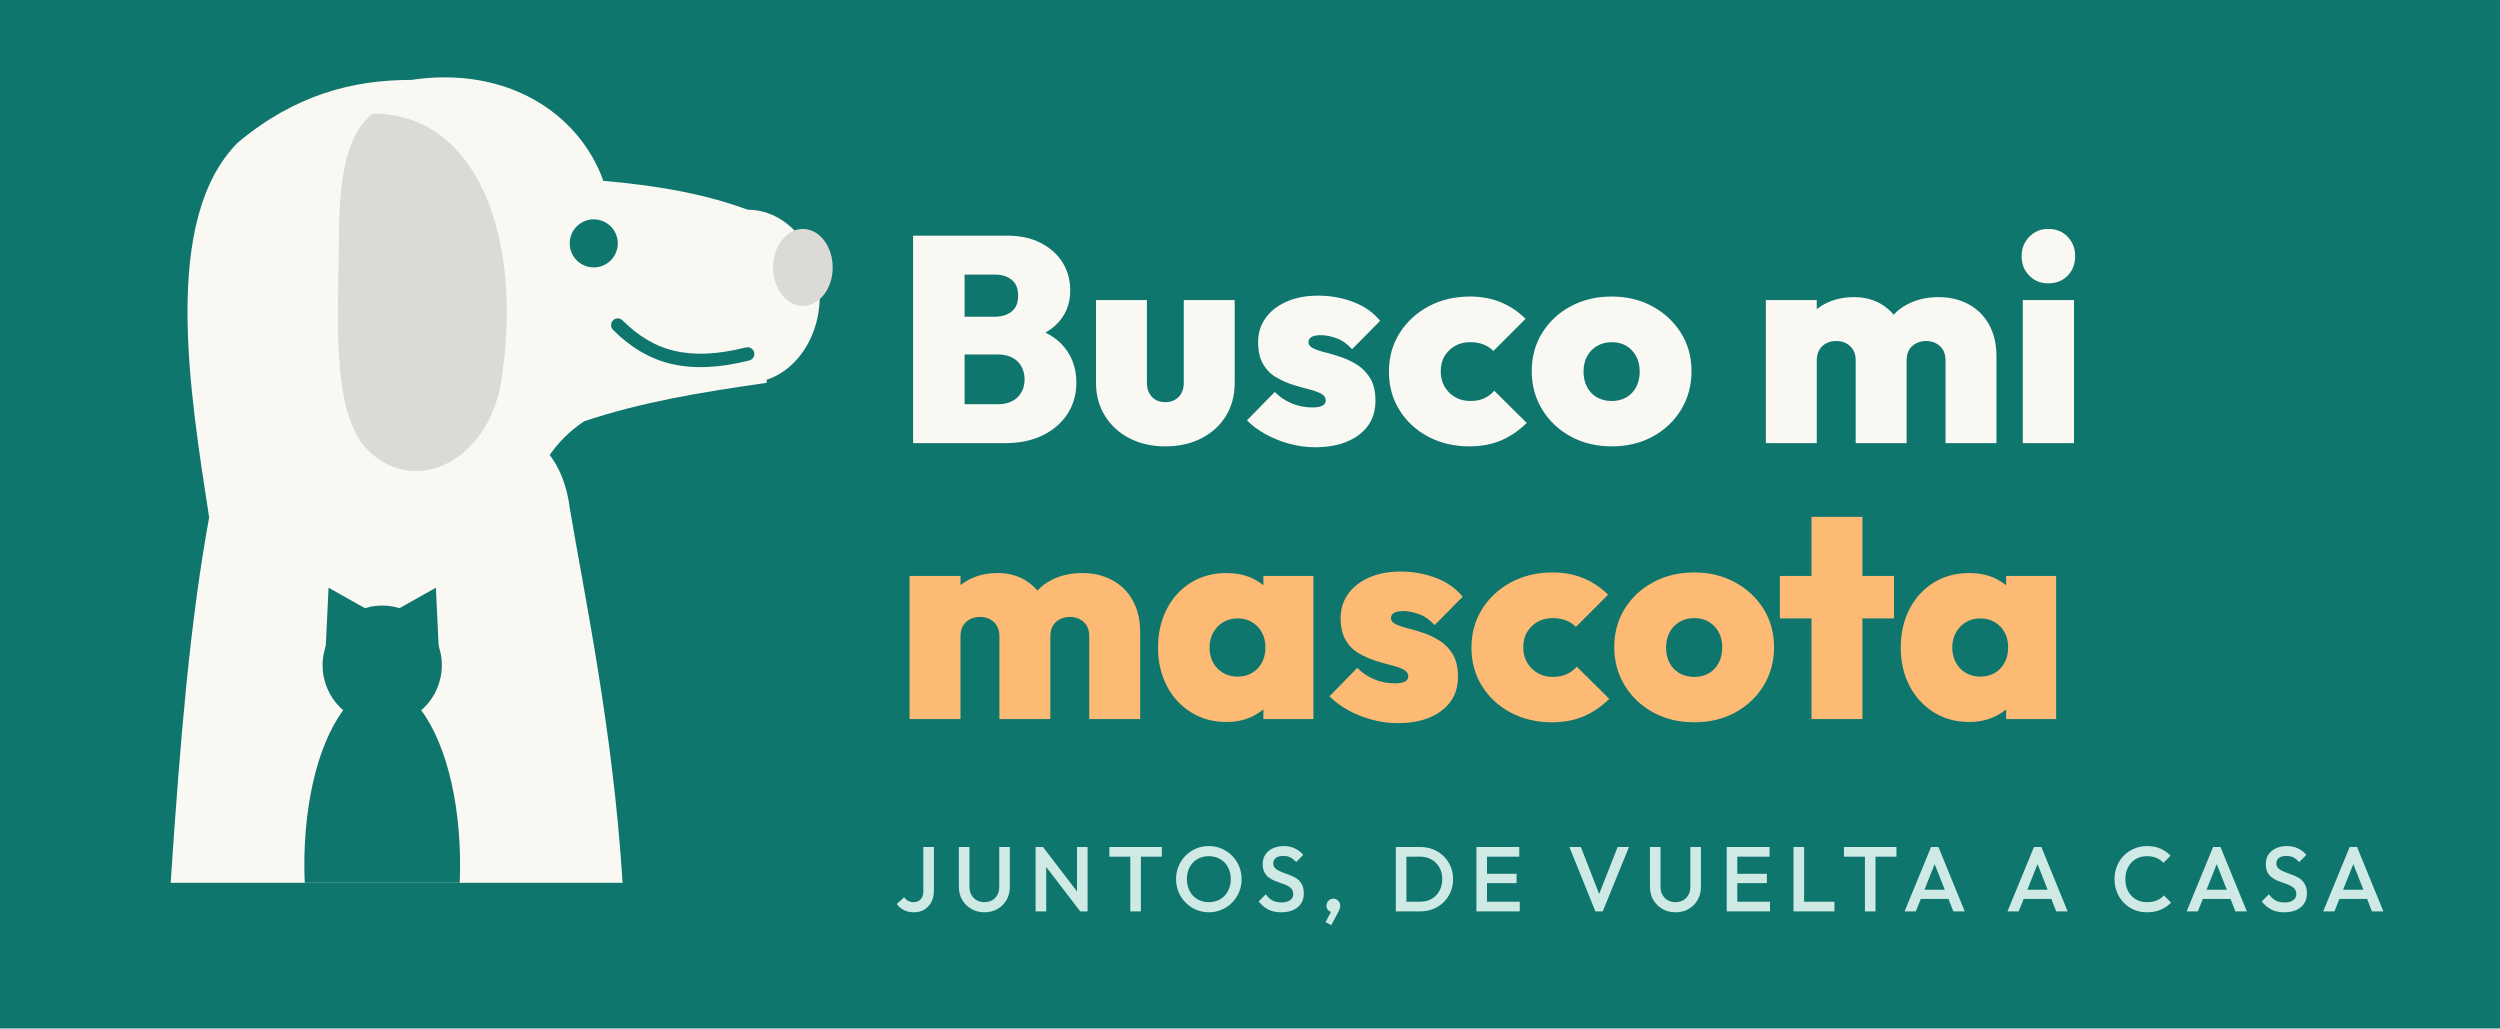
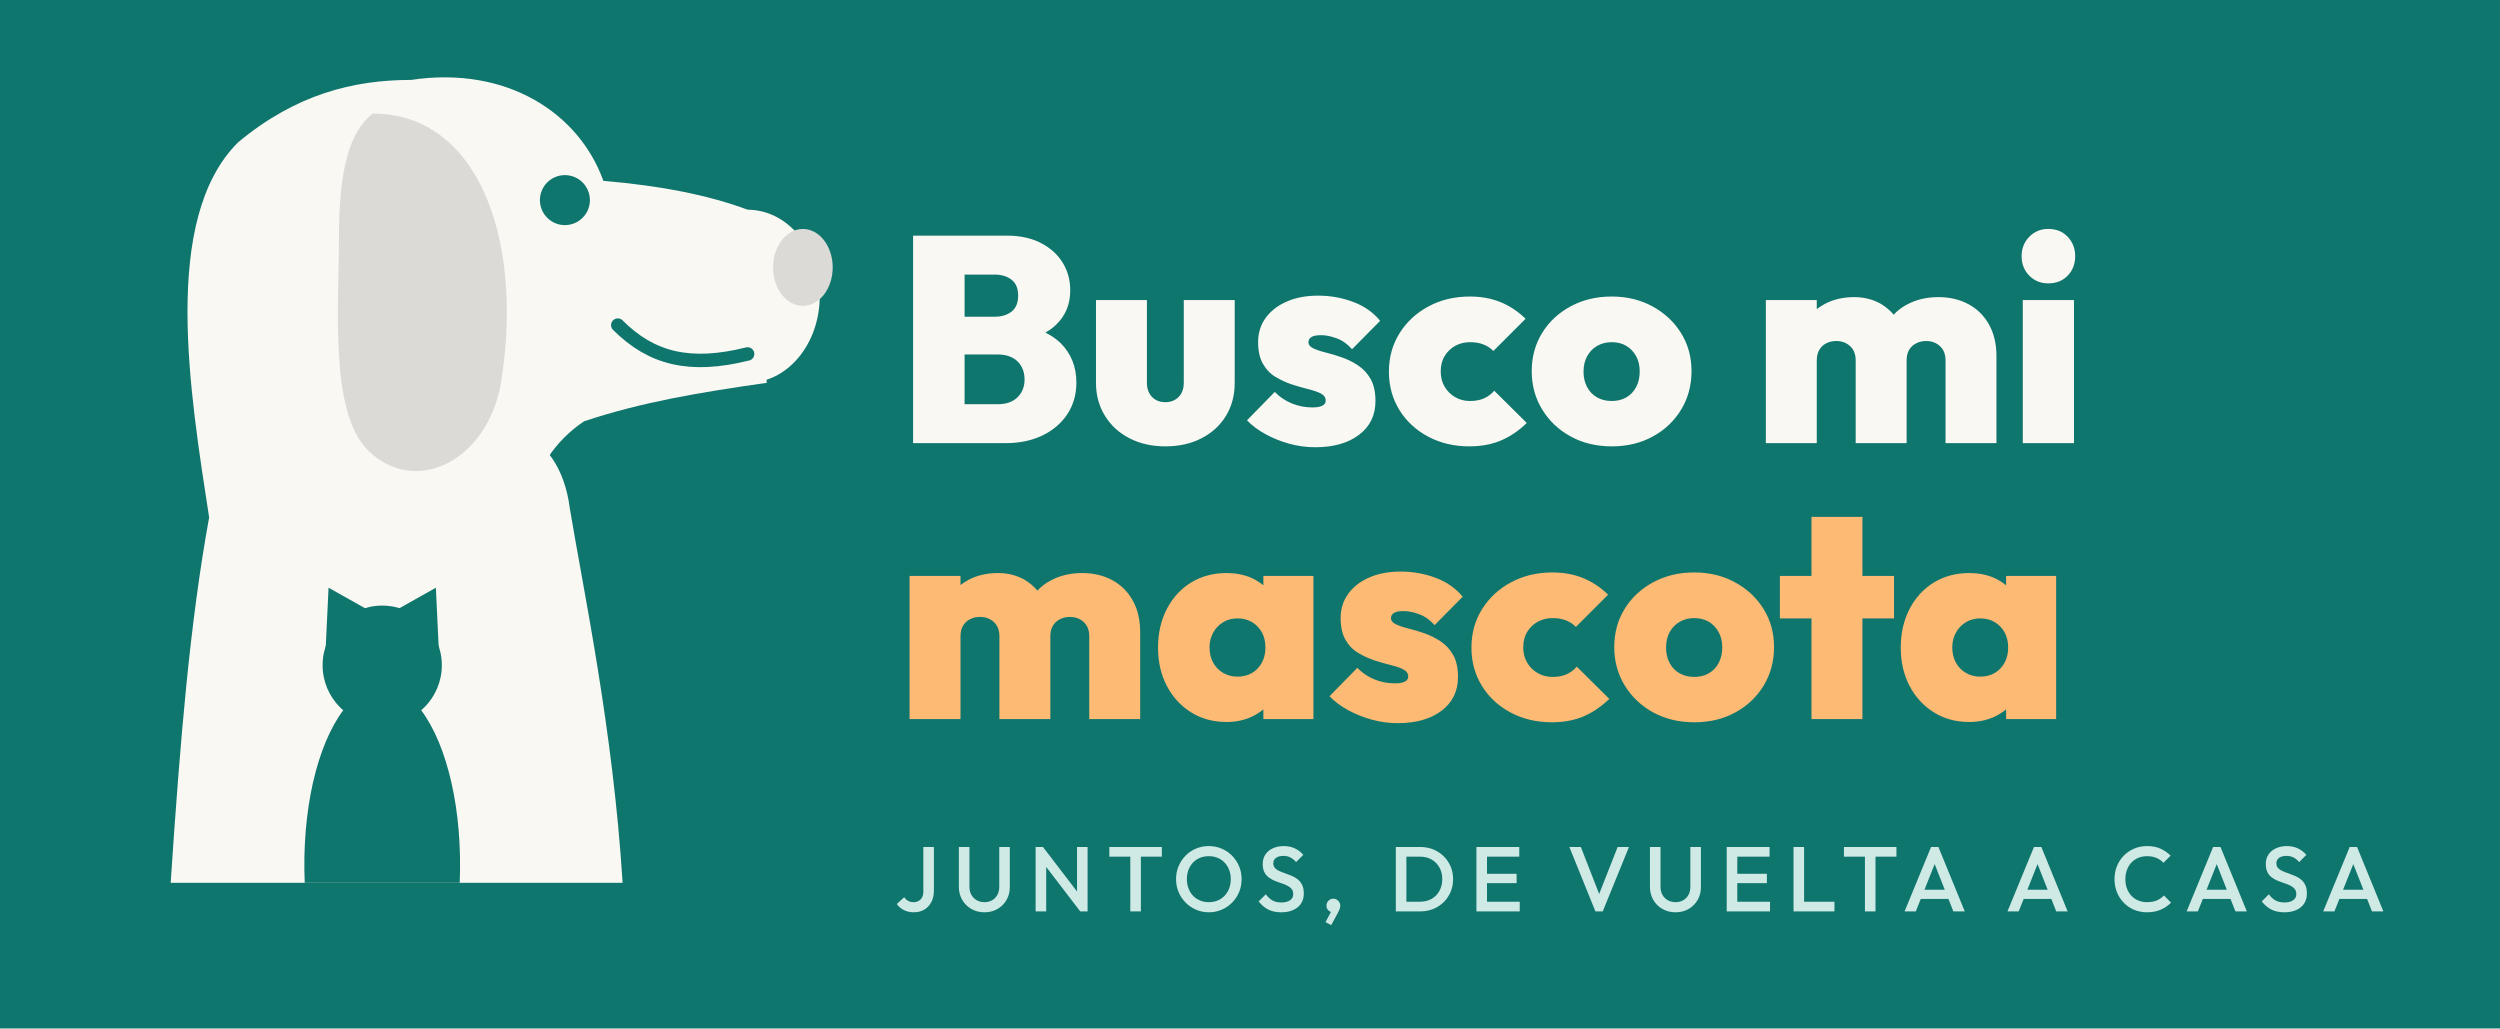
<svg xmlns="http://www.w3.org/2000/svg" viewBox="0 0 598 246" width="598" height="246" role="img" aria-label="Busco mi mascota. Juntos, de vuelta a casa">
  <rect width="598" height="246" fill="#0f766e" />
  <g transform="translate(0 8) scale(1.916667)">
    <defs>
      <mask id="k1" maskUnits="userSpaceOnUse" x="-20" y="-20" width="260" height="360">
        <rect x="-20" y="-20" width="260" height="360" fill="#fff" />
-         <circle cx="136" cy="67" r="5" fill="#000" />
+         <circle cx="130" cy="58" r="5.2" fill="#000" />
        <path d="M168 90 C156 93 148 91 141 84" fill="none" stroke="#000" stroke-width="2.8" stroke-linecap="round" />
        <g transform="translate(92 200) scale(.62) translate(-30 -100)">
          <g fill="#000">
            <circle cx="30" cy="27" r="20" />
            <path d="M11 22 L12 1 L28 10 Z" />
            <path d="M49 22 L48 1 L32 10 Z" />
            <path d="M17 42 C8 54 3 76 4 100 L56 100 C57 76 52 54 43 42 Z" />
          </g>
        </g>
      </mask>
    </defs>
    <g transform="translate(-7.5 -14) scale(.6)">
      <g mask="url(#k1)">
        <g fill="#faf8f3">
          <path d="M56 124 C52 98 46 62 62 46 C74 36 86 33 98 33 C118 30 133 40 138 54 C150 55 160 57 168 60 L172 96 C158 98 146 100 134 104 C128 108 124 114 122 122 L100 134 Z" />
          <ellipse cx="168" cy="78" rx="15" ry="18" />
          <path d="M56 124 C52 146 50 170 48 200 L142 200 C140 168 134 140 131 122 C130 114 126 108 120 106 L100 96 Z" />
          <ellipse cx="179.5" cy="72" rx="6.2" ry="8" fill="#dcdad6" />
          <path fill="#dcdad6" d="M90 40 C112 40 121 66 117 94 C115 112 99 120 89 110 C81 102 83 80 83 66 C83 52 85 44 90 40 Z" />
        </g>
      </g>
    </g>
  </g>
  <path fill="#faf8f3" d="M240.46 106L218.41 106L218.41 56.37L240.95 56.37Q245.57 56.37 248.97 58.12Q252.36 59.87 254.18 62.81Q256 65.75 256 69.46L256 69.46Q256 74.43 252.64 77.65L252.64 77.65Q251.52 78.77 250.05 79.54L250.05 79.54Q252.15 80.59 253.69 82.06L253.69 82.06Q257.47 85.84 257.47 91.51L257.47 91.51Q257.47 95.71 255.37 98.97Q253.27 102.22 249.46 104.11Q245.64 106 240.46 106L240.46 106M238.71 84.79L230.73 84.79L230.73 96.69L238.71 96.69Q241.65 96.69 243.37 95.05Q245.08 93.4 245.08 90.74L245.08 90.74Q245.08 88.99 244.31 87.63Q243.54 86.26 242.11 85.53Q240.67 84.79 238.71 84.79L238.71 84.79M237.94 65.68L230.73 65.68L230.73 75.76L237.94 75.76Q240.39 75.76 241.97 74.53Q243.54 73.31 243.54 70.72Q243.54 68.13 241.97 66.91Q240.39 65.68 237.94 65.68L237.94 65.68M278.75 106.77L278.75 106.77Q273.92 106.77 270.18 104.84Q266.43 102.92 264.3 99.45Q262.16 95.99 262.16 91.58L262.16 91.58L262.16 71.77L274.34 71.77L274.34 91.58Q274.34 92.98 274.9 94.03Q275.46 95.08 276.44 95.64Q277.42 96.2 278.75 96.2L278.75 96.2Q280.71 96.2 281.94 94.94Q283.16 93.68 283.16 91.58L283.16 91.58L283.16 71.77L295.34 71.77L295.34 91.58Q295.34 96.06 293.24 99.49Q291.14 102.92 287.39 104.84Q283.65 106.77 278.75 106.77M314.59 106.98L314.59 106.98Q311.44 106.98 308.39 106.14Q305.35 105.3 302.73 103.86Q300.1 102.43 298.28 100.54L298.28 100.54L304.93 93.75Q306.61 95.5 308.95 96.48Q311.3 97.46 313.96 97.46L313.96 97.46Q315.5 97.46 316.31 97.04Q317.11 96.62 317.11 95.85L317.11 95.85Q317.11 94.73 315.95 94.13Q314.8 93.54 312.94 93.08Q311.09 92.63 309.06 91.97Q307.03 91.3 305.14 90.18Q303.25 89.06 302.1 87.03Q300.94 85 300.94 81.85L300.94 81.85Q300.94 78.56 302.73 76.07Q304.51 73.59 307.73 72.16Q310.95 70.72 315.29 70.72L315.29 70.72Q319.7 70.72 323.69 72.22Q327.68 73.73 330.13 76.74L330.13 76.74L323.41 83.53Q321.73 81.64 319.7 80.91Q317.67 80.17 315.99 80.17L315.99 80.17Q314.38 80.17 313.68 80.63Q312.98 81.08 312.98 81.85L312.98 81.85Q312.98 82.76 314.13 83.32Q315.29 83.88 317.14 84.33Q319 84.79 321 85.49Q322.99 86.19 324.85 87.41Q326.7 88.64 327.86 90.67Q329.01 92.7 329.01 95.92L329.01 95.92Q329.01 101.03 325.09 104Q321.17 106.98 314.59 106.98M351.48 106.77L351.48 106.77Q346.02 106.77 341.65 104.46Q337.27 102.15 334.75 98.09Q332.23 94.03 332.23 88.92L332.23 88.92Q332.23 83.74 334.79 79.68Q337.34 75.62 341.72 73.28Q346.09 70.93 351.62 70.93L351.62 70.93Q355.61 70.93 358.9 72.26Q362.19 73.59 364.92 76.25L364.92 76.25L357.22 83.95Q356.17 82.9 354.81 82.38Q353.44 81.85 351.62 81.85L351.62 81.85Q349.66 81.85 348.09 82.72Q346.51 83.6 345.57 85.14Q344.62 86.68 344.62 88.85L344.62 88.85Q344.62 90.95 345.57 92.53Q346.51 94.1 348.09 95.01Q349.66 95.92 351.62 95.92L351.62 95.92Q353.58 95.92 354.98 95.29Q356.38 94.66 357.43 93.47L357.43 93.47L365.2 101.17Q362.33 103.97 359.01 105.37Q355.68 106.77 351.48 106.77M385.57 106.77L385.57 106.77Q380.04 106.77 375.74 104.42Q371.43 102.08 368.91 97.98Q366.39 93.89 366.39 88.78L366.39 88.78Q366.39 83.67 368.88 79.64Q371.36 75.62 375.7 73.28Q380.04 70.93 385.5 70.93L385.5 70.93Q390.96 70.93 395.26 73.28Q399.57 75.62 402.09 79.64Q404.61 83.67 404.61 88.78L404.61 88.78Q404.61 93.89 402.13 97.98Q399.64 102.08 395.33 104.42Q391.03 106.77 385.57 106.77M385.5 95.92L385.5 95.92Q387.53 95.92 389.03 95.05Q390.54 94.17 391.38 92.56Q392.22 90.95 392.22 88.85L392.22 88.85Q392.22 86.75 391.35 85.17Q390.47 83.6 389 82.72Q387.53 81.85 385.5 81.85L385.5 81.85Q383.54 81.85 382 82.76Q380.46 83.67 379.62 85.25Q378.78 86.82 378.78 88.92L378.78 88.92Q378.78 90.95 379.62 92.56Q380.46 94.17 382 95.05Q383.54 95.92 385.5 95.92M434.57 106L422.39 106L422.39 71.77L434.57 71.77L434.57 73.94Q435.48 73.24 436.53 72.68L436.53 72.68Q439.61 71.07 443.53 71.07L443.53 71.07Q447.03 71.07 449.9 72.68L449.9 72.68Q451.65 73.73 452.98 75.27L452.98 75.27Q454.31 73.8 456.2 72.82L456.2 72.82Q459.49 71.07 463.69 71.07L463.69 71.07Q467.68 71.07 470.83 72.75Q473.98 74.43 475.76 77.61Q477.55 80.8 477.55 85.21L477.55 85.21L477.55 106L465.37 106L465.37 86.19Q465.37 84.02 464.04 82.8Q462.71 81.57 460.75 81.57L460.75 81.57Q459.42 81.57 458.33 82.13Q457.25 82.69 456.65 83.7Q456.06 84.72 456.06 86.19L456.06 86.19L456.06 106L443.88 106L443.88 86.19Q443.88 84.02 442.55 82.8Q441.22 81.57 439.26 81.57L439.26 81.57Q437.86 81.57 436.81 82.13Q435.76 82.69 435.17 83.7Q434.57 84.72 434.57 86.19L434.57 86.19L434.57 106M496.1 106L483.85 106L483.85 71.77L496.1 71.77L496.1 106M489.94 67.78L489.94 67.78Q487.21 67.78 485.39 65.92Q483.57 64.07 483.57 61.27L483.57 61.27Q483.57 58.54 485.39 56.65Q487.21 54.76 489.94 54.76L489.94 54.76Q492.81 54.76 494.6 56.65Q496.38 58.54 496.38 61.27L496.38 61.27Q496.38 64.07 494.6 65.92Q492.81 67.78 489.94 67.78" />
  <path fill="#fdba74" d="M229.75 172L217.57 172L217.57 137.77L229.75 137.77L229.75 139.94Q230.66 139.24 231.71 138.68L231.71 138.68Q234.79 137.07 238.71 137.07L238.71 137.07Q242.21 137.07 245.08 138.68L245.08 138.68Q246.83 139.73 248.16 141.27L248.16 141.27Q249.49 139.8 251.38 138.82L251.38 138.82Q254.67 137.07 258.87 137.07L258.87 137.07Q262.86 137.07 266.01 138.75Q269.16 140.43 270.94 143.62Q272.73 146.8 272.73 151.21L272.73 151.21L272.73 172L260.55 172L260.55 152.19Q260.55 150.02 259.22 148.79Q257.89 147.57 255.93 147.57L255.93 147.57Q254.6 147.57 253.51 148.13Q252.43 148.69 251.84 149.7Q251.24 150.72 251.24 152.19L251.24 152.19L251.24 172L239.06 172L239.06 152.19Q239.06 150.02 237.73 148.79Q236.4 147.57 234.44 147.57L234.44 147.57Q233.04 147.57 231.99 148.13Q230.94 148.69 230.34 149.7Q229.75 150.72 229.75 152.19L229.75 152.19L229.75 172M293.38 172.7L293.38 172.7Q288.62 172.7 284.91 170.39Q281.2 168.08 279.1 164.06Q277 160.03 277 154.92L277 154.92Q277 149.74 279.1 145.68Q281.2 141.62 284.91 139.34Q288.62 137.07 293.38 137.07L293.38 137.07Q296.6 137.07 299.26 138.19L299.26 138.19Q300.94 138.96 302.2 140.01L302.2 140.01L302.2 137.77L314.17 137.77L314.17 172L302.2 172L302.2 169.69Q300.94 170.74 299.26 171.51L299.26 171.51Q296.6 172.7 293.38 172.7M295.97 161.85L295.97 161.85Q298.98 161.85 300.84 159.89Q302.69 157.93 302.69 154.85L302.69 154.85Q302.69 152.82 301.85 151.28Q301.01 149.74 299.51 148.83Q298 147.92 296.04 147.92Q294.08 147.92 292.58 148.83Q291.07 149.74 290.2 151.31Q289.32 152.89 289.32 154.85L289.32 154.85Q289.32 156.88 290.16 158.45Q291 160.03 292.54 160.94Q294.08 161.85 295.97 161.85M334.33 172.98L334.33 172.98Q331.18 172.98 328.13 172.14Q325.09 171.3 322.47 169.87Q319.84 168.43 318.02 166.54L318.02 166.54L324.67 159.75Q326.35 161.5 328.69 162.48Q331.04 163.46 333.7 163.46L333.7 163.46Q335.24 163.46 336.05 163.04Q336.85 162.62 336.85 161.85L336.85 161.85Q336.85 160.73 335.69 160.13Q334.54 159.54 332.69 159.09Q330.83 158.63 328.8 157.97Q326.77 157.3 324.88 156.18Q322.99 155.06 321.84 153.03Q320.68 151 320.68 147.85L320.68 147.85Q320.68 144.56 322.47 142.07Q324.25 139.59 327.47 138.16Q330.69 136.72 335.03 136.72L335.03 136.72Q339.44 136.72 343.43 138.22Q347.42 139.73 349.87 142.74L349.87 142.74L343.15 149.53Q341.47 147.64 339.44 146.91Q337.41 146.17 335.73 146.17L335.73 146.17Q334.12 146.17 333.42 146.63Q332.72 147.08 332.72 147.85L332.72 147.85Q332.72 148.76 333.88 149.32Q335.03 149.88 336.88 150.34Q338.74 150.79 340.74 151.49Q342.73 152.19 344.59 153.41Q346.44 154.64 347.6 156.67Q348.75 158.7 348.75 161.92L348.75 161.92Q348.75 167.03 344.83 170Q340.91 172.98 334.33 172.98M371.22 172.77L371.22 172.77Q365.76 172.77 361.39 170.46Q357.01 168.15 354.49 164.09Q351.97 160.03 351.97 154.92L351.97 154.92Q351.97 149.74 354.53 145.68Q357.08 141.62 361.46 139.28Q365.83 136.93 371.36 136.93L371.36 136.93Q375.35 136.93 378.64 138.26Q381.93 139.59 384.66 142.25L384.66 142.25L376.96 149.95Q375.91 148.9 374.55 148.38Q373.18 147.85 371.36 147.85L371.36 147.85Q369.4 147.85 367.83 148.72Q366.25 149.6 365.31 151.14Q364.36 152.68 364.36 154.85L364.36 154.85Q364.36 156.95 365.31 158.53Q366.25 160.1 367.83 161.01Q369.4 161.92 371.36 161.92L371.36 161.92Q373.32 161.92 374.72 161.29Q376.12 160.66 377.17 159.47L377.17 159.47L384.94 167.17Q382.07 169.97 378.75 171.37Q375.42 172.77 371.22 172.77M405.31 172.77L405.31 172.77Q399.78 172.77 395.48 170.43Q391.17 168.08 388.65 163.99Q386.13 159.89 386.13 154.78L386.13 154.78Q386.13 149.67 388.62 145.64Q391.1 141.62 395.44 139.28Q399.78 136.93 405.24 136.93L405.24 136.93Q410.7 136.93 415 139.28Q419.31 141.62 421.83 145.64Q424.35 149.67 424.35 154.78L424.35 154.78Q424.35 159.89 421.87 163.99Q419.38 168.08 415.07 170.43Q410.77 172.77 405.31 172.77M405.24 161.92L405.24 161.92Q407.27 161.92 408.77 161.04Q410.28 160.17 411.12 158.56Q411.96 156.95 411.96 154.85L411.96 154.85Q411.96 152.75 411.09 151.18Q410.21 149.6 408.74 148.72Q407.27 147.85 405.24 147.85L405.24 147.85Q403.28 147.85 401.74 148.76Q400.2 149.67 399.36 151.25Q398.52 152.82 398.52 154.92L398.52 154.92Q398.52 156.95 399.36 158.56Q400.2 160.17 401.74 161.04Q403.28 161.92 405.24 161.92M445.49 172L433.31 172L433.31 147.92L425.75 147.92L425.75 137.77L433.31 137.77L433.31 123.63L445.49 123.63L445.49 137.77L453.05 137.77L453.05 147.92L445.49 147.92L445.49 172M471.04 172.7L471.04 172.7Q466.28 172.7 462.57 170.39Q458.86 168.08 456.76 164.06Q454.66 160.03 454.66 154.92L454.66 154.92Q454.66 149.74 456.76 145.68Q458.86 141.62 462.57 139.34Q466.28 137.07 471.04 137.07L471.04 137.07Q474.26 137.07 476.92 138.19L476.92 138.19Q478.6 138.96 479.86 140.01L479.86 140.01L479.86 137.77L491.83 137.77L491.83 172L479.86 172L479.86 169.69Q478.6 170.74 476.92 171.51L476.92 171.51Q474.26 172.7 471.04 172.7M473.63 161.85L473.63 161.85Q476.64 161.85 478.5 159.89Q480.35 157.93 480.35 154.85L480.35 154.85Q480.35 152.82 479.51 151.28Q478.67 149.74 477.17 148.83Q475.66 147.92 473.7 147.92Q471.74 147.92 470.24 148.83Q468.73 149.74 467.86 151.31Q466.98 152.89 466.98 154.85L466.98 154.85Q466.98 156.88 467.82 158.45Q468.66 160.03 470.2 160.94Q471.74 161.85 473.63 161.85" />
  <path fill="#cfe9e5" d="M218.58 218.22L218.58 218.22Q217.23 218.22 216.19 217.68Q215.14 217.14 214.51 216.24L214.51 216.24L216.29 214.61Q216.66 215.18 217.23 215.49Q217.81 215.8 218.49 215.8L218.49 215.8Q219.24 215.8 219.76 215.49Q220.29 215.18 220.58 214.61Q220.86 214.04 220.86 213.25L220.86 213.25L220.86 202.6L223.39 202.6L223.39 213.05Q223.39 214.59 222.79 215.76Q222.18 216.92 221.11 217.57Q220.03 218.22 218.58 218.22M235.48 218.22L235.48 218.22Q233.74 218.22 232.36 217.43Q230.97 216.64 230.17 215.26Q229.36 213.89 229.36 212.15L229.36 212.15L229.36 202.6L231.89 202.6L231.89 212.13Q231.89 213.25 232.37 214.07Q232.84 214.9 233.65 215.35Q234.47 215.8 235.48 215.8L235.48 215.8Q236.51 215.8 237.31 215.35Q238.1 214.9 238.56 214.07Q239.02 213.25 239.02 212.15L239.02 212.15L239.02 202.6L241.55 202.6L241.55 212.17Q241.55 213.91 240.76 215.27Q239.97 216.64 238.6 217.43Q237.24 218.22 235.48 218.22M250.25 218L247.72 218L247.72 202.6L249.48 202.6L257.62 213.23L257.62 202.6L260.15 202.6L260.15 218L258.39 218L250.25 207.37L250.25 218M272.9 218L270.37 218L270.37 204.91L265.35 204.91L265.35 202.6L277.91 202.6L277.91 204.91L272.9 204.91L272.9 218M289.18 218.22L289.18 218.22Q287.53 218.22 286.1 217.6Q284.67 216.99 283.6 215.9Q282.52 214.81 281.91 213.37Q281.31 211.93 281.31 210.28L281.31 210.28Q281.31 208.63 281.91 207.2Q282.52 205.77 283.58 204.68Q284.65 203.59 286.07 202.99Q287.49 202.38 289.14 202.38L289.14 202.38Q290.79 202.38 292.21 202.99Q293.63 203.59 294.71 204.68Q295.78 205.77 296.39 207.21Q296.99 208.65 296.99 210.3L296.99 210.3Q296.99 211.95 296.39 213.39Q295.78 214.83 294.72 215.91Q293.65 216.99 292.23 217.6Q290.81 218.22 289.18 218.22M289.14 215.8L289.14 215.8Q290.7 215.8 291.88 215.1Q293.06 214.39 293.73 213.15Q294.4 211.91 294.4 210.28L294.4 210.28Q294.4 209.07 294.01 208.07Q293.63 207.07 292.92 206.33Q292.22 205.59 291.26 205.2Q290.31 204.8 289.14 204.8L289.14 204.8Q287.6 204.8 286.42 205.49Q285.25 206.19 284.57 207.42Q283.9 208.65 283.9 210.28L283.9 210.28Q283.9 211.49 284.29 212.51Q284.67 213.53 285.37 214.26Q286.06 214.99 287.03 215.39Q288 215.8 289.14 215.8M306.46 218.22L306.46 218.22Q304.64 218.22 303.36 217.56Q302.08 216.9 301.07 215.62L301.07 215.62L302.79 213.91Q303.43 214.83 304.31 215.35Q305.19 215.87 306.55 215.87L306.55 215.87Q307.83 215.87 308.58 215.34Q309.34 214.81 309.34 213.89L309.34 213.89Q309.34 213.12 308.95 212.63Q308.55 212.15 307.9 211.83Q307.25 211.51 306.47 211.26Q305.69 211 304.91 210.69Q304.13 210.37 303.48 209.88Q302.83 209.4 302.44 208.63Q302.04 207.86 302.04 206.67L302.04 206.67Q302.04 205.31 302.71 204.35Q303.38 203.39 304.53 202.89Q305.67 202.38 307.08 202.38L307.08 202.38Q308.6 202.38 309.8 202.97Q310.99 203.57 311.74 204.49L311.74 204.49L310.03 206.21Q309.37 205.46 308.65 205.1Q307.94 204.73 307.01 204.73L307.01 204.73Q305.87 204.73 305.22 205.2Q304.57 205.66 304.57 206.49L304.57 206.49Q304.57 207.2 304.97 207.63Q305.36 208.06 306.01 208.35Q306.66 208.65 307.44 208.91Q308.22 209.18 309 209.51Q309.78 209.84 310.43 210.35Q311.08 210.87 311.48 211.69Q311.87 212.5 311.87 213.73L311.87 213.73Q311.87 215.8 310.41 217.01Q308.95 218.22 306.46 218.22M318.42 221.3L317.07 220.57L318.37 218.13Q318.02 218.04 317.73 217.74L317.73 217.74Q317.29 217.32 317.29 216.66L317.29 216.66Q317.29 215.95 317.77 215.46Q318.24 214.96 318.94 214.96L318.94 214.96Q319.6 214.96 320.1 215.46Q320.59 215.95 320.59 216.66L320.59 216.66Q320.59 216.94 320.47 217.33Q320.35 217.71 320.04 218.31L320.04 218.31L318.42 221.3M339.77 218L333.88 218L333.88 202.6L339.73 202.6Q341.4 202.6 342.83 203.18Q344.26 203.77 345.33 204.81Q346.39 205.86 346.99 207.25Q347.58 208.65 347.58 210.3L347.58 210.3Q347.58 211.93 346.99 213.34Q346.39 214.74 345.34 215.79Q344.28 216.83 342.85 217.42Q341.42 218 339.77 218L339.77 218M339.66 204.91L336.41 204.91L336.41 215.69L339.66 215.69Q341.25 215.69 342.44 215.01Q343.64 214.33 344.31 213.1Q344.99 211.88 344.99 210.28L344.99 210.28Q344.99 208.69 344.3 207.48Q343.62 206.27 342.42 205.59Q341.22 204.91 339.66 204.91L339.66 204.91M363.52 218L353.16 218L353.16 202.6L363.41 202.6L363.41 204.91L355.69 204.91L355.69 209.02L362.77 209.02L362.77 211.25L355.69 211.25L355.69 215.69L363.52 215.69L363.52 218M383.38 218L381.62 218L375.39 202.6L378.14 202.6L382.52 213.84L386.94 202.6L389.65 202.6L383.38 218M400.79 218.22L400.79 218.22Q399.05 218.22 397.66 217.43Q396.28 216.64 395.47 215.26Q394.67 213.89 394.67 212.15L394.67 212.15L394.67 202.6L397.2 202.6L397.2 212.13Q397.2 213.25 397.67 214.07Q398.15 214.9 398.96 215.35Q399.78 215.8 400.79 215.8L400.79 215.8Q401.82 215.8 402.61 215.35Q403.41 214.9 403.87 214.07Q404.33 213.25 404.33 212.15L404.33 212.15L404.33 202.6L406.86 202.6L406.86 212.17Q406.86 213.91 406.07 215.27Q405.28 216.64 403.91 217.43Q402.55 218.22 400.79 218.22M423.39 218L413.03 218L413.03 202.6L423.28 202.6L423.28 204.91L415.56 204.91L415.56 209.02L422.64 209.02L422.64 211.25L415.56 211.25L415.56 215.69L423.39 215.69L423.39 218M438.8 218L429.01 218L429.01 202.6L431.54 202.6L431.54 215.69L438.8 215.69L438.8 218M448.62 218L446.09 218L446.09 204.91L441.07 204.91L441.07 202.6L453.63 202.6L453.63 204.91L448.62 204.91L448.62 218M458.26 218L455.58 218L461.91 202.6L463.67 202.6L469.97 218L467.24 218L466.07 215.03L459.45 215.03L458.26 218M460.33 212.83L465.19 212.83L462.77 206.69L460.33 212.83M482.87 218L480.19 218L486.53 202.6L488.29 202.6L494.58 218L491.85 218L490.68 215.03L484.06 215.03L482.87 218M484.94 212.83L489.8 212.83L487.38 206.69L484.94 212.83M513.56 218.22L513.56 218.22Q511.89 218.22 510.47 217.62Q509.05 217.01 507.99 215.92Q506.94 214.83 506.36 213.39Q505.79 211.95 505.79 210.3L505.79 210.3Q505.79 208.65 506.36 207.21Q506.94 205.77 507.99 204.69Q509.05 203.61 510.47 203Q511.89 202.38 513.56 202.38L513.56 202.38Q515.43 202.38 516.79 203Q518.16 203.61 519.21 204.67L519.21 204.67L517.5 206.38Q516.81 205.64 515.84 205.22Q514.86 204.8 513.56 204.8L513.56 204.8Q512.41 204.8 511.47 205.2Q510.52 205.59 509.83 206.33Q509.14 207.07 508.76 208.08Q508.39 209.09 508.39 210.3L508.39 210.3Q508.39 211.51 508.76 212.52Q509.14 213.53 509.83 214.27Q510.52 215.01 511.47 215.4Q512.41 215.8 513.56 215.8L513.56 215.8Q514.97 215.8 515.94 215.37Q516.92 214.94 517.61 214.19L517.61 214.19L519.32 215.91Q518.27 216.99 516.84 217.6Q515.41 218.22 513.56 218.22M525.73 218L523.05 218L529.38 202.6L531.14 202.6L537.44 218L534.71 218L533.54 215.03L526.92 215.03L525.73 218M527.8 212.83L532.66 212.83L530.24 206.69L527.8 212.83M546.4 218.22L546.4 218.22Q544.57 218.22 543.3 217.56Q542.02 216.9 541.01 215.62L541.01 215.62L542.72 213.91Q543.36 214.83 544.24 215.35Q545.12 215.87 546.49 215.87L546.49 215.87Q547.76 215.87 548.52 215.34Q549.28 214.81 549.28 213.89L549.28 213.89Q549.28 213.12 548.88 212.63Q548.49 212.15 547.84 211.83Q547.19 211.51 546.41 211.26Q545.63 211 544.85 210.69Q544.07 210.37 543.42 209.88Q542.77 209.4 542.37 208.63Q541.98 207.86 541.98 206.67L541.98 206.67Q541.98 205.31 542.65 204.35Q543.32 203.39 544.46 202.89Q545.61 202.38 547.01 202.38L547.01 202.38Q548.53 202.38 549.73 202.97Q550.93 203.57 551.68 204.49L551.68 204.49L549.96 206.21Q549.3 205.46 548.59 205.1Q547.87 204.73 546.95 204.73L546.95 204.73Q545.8 204.73 545.15 205.2Q544.51 205.66 544.51 206.49L544.51 206.49Q544.51 207.2 544.9 207.63Q545.3 208.06 545.95 208.35Q546.6 208.65 547.38 208.91Q548.16 209.18 548.94 209.51Q549.72 209.84 550.37 210.35Q551.02 210.87 551.41 211.69Q551.81 212.5 551.81 213.73L551.81 213.73Q551.81 215.8 550.35 217.01Q548.88 218.22 546.4 218.22M558.4 218L555.71 218L562.05 202.6L563.81 202.6L570.1 218L567.37 218L566.21 215.03L559.58 215.03L558.4 218M560.46 212.83L565.33 212.83L562.91 206.69L560.46 212.83" />
</svg>
